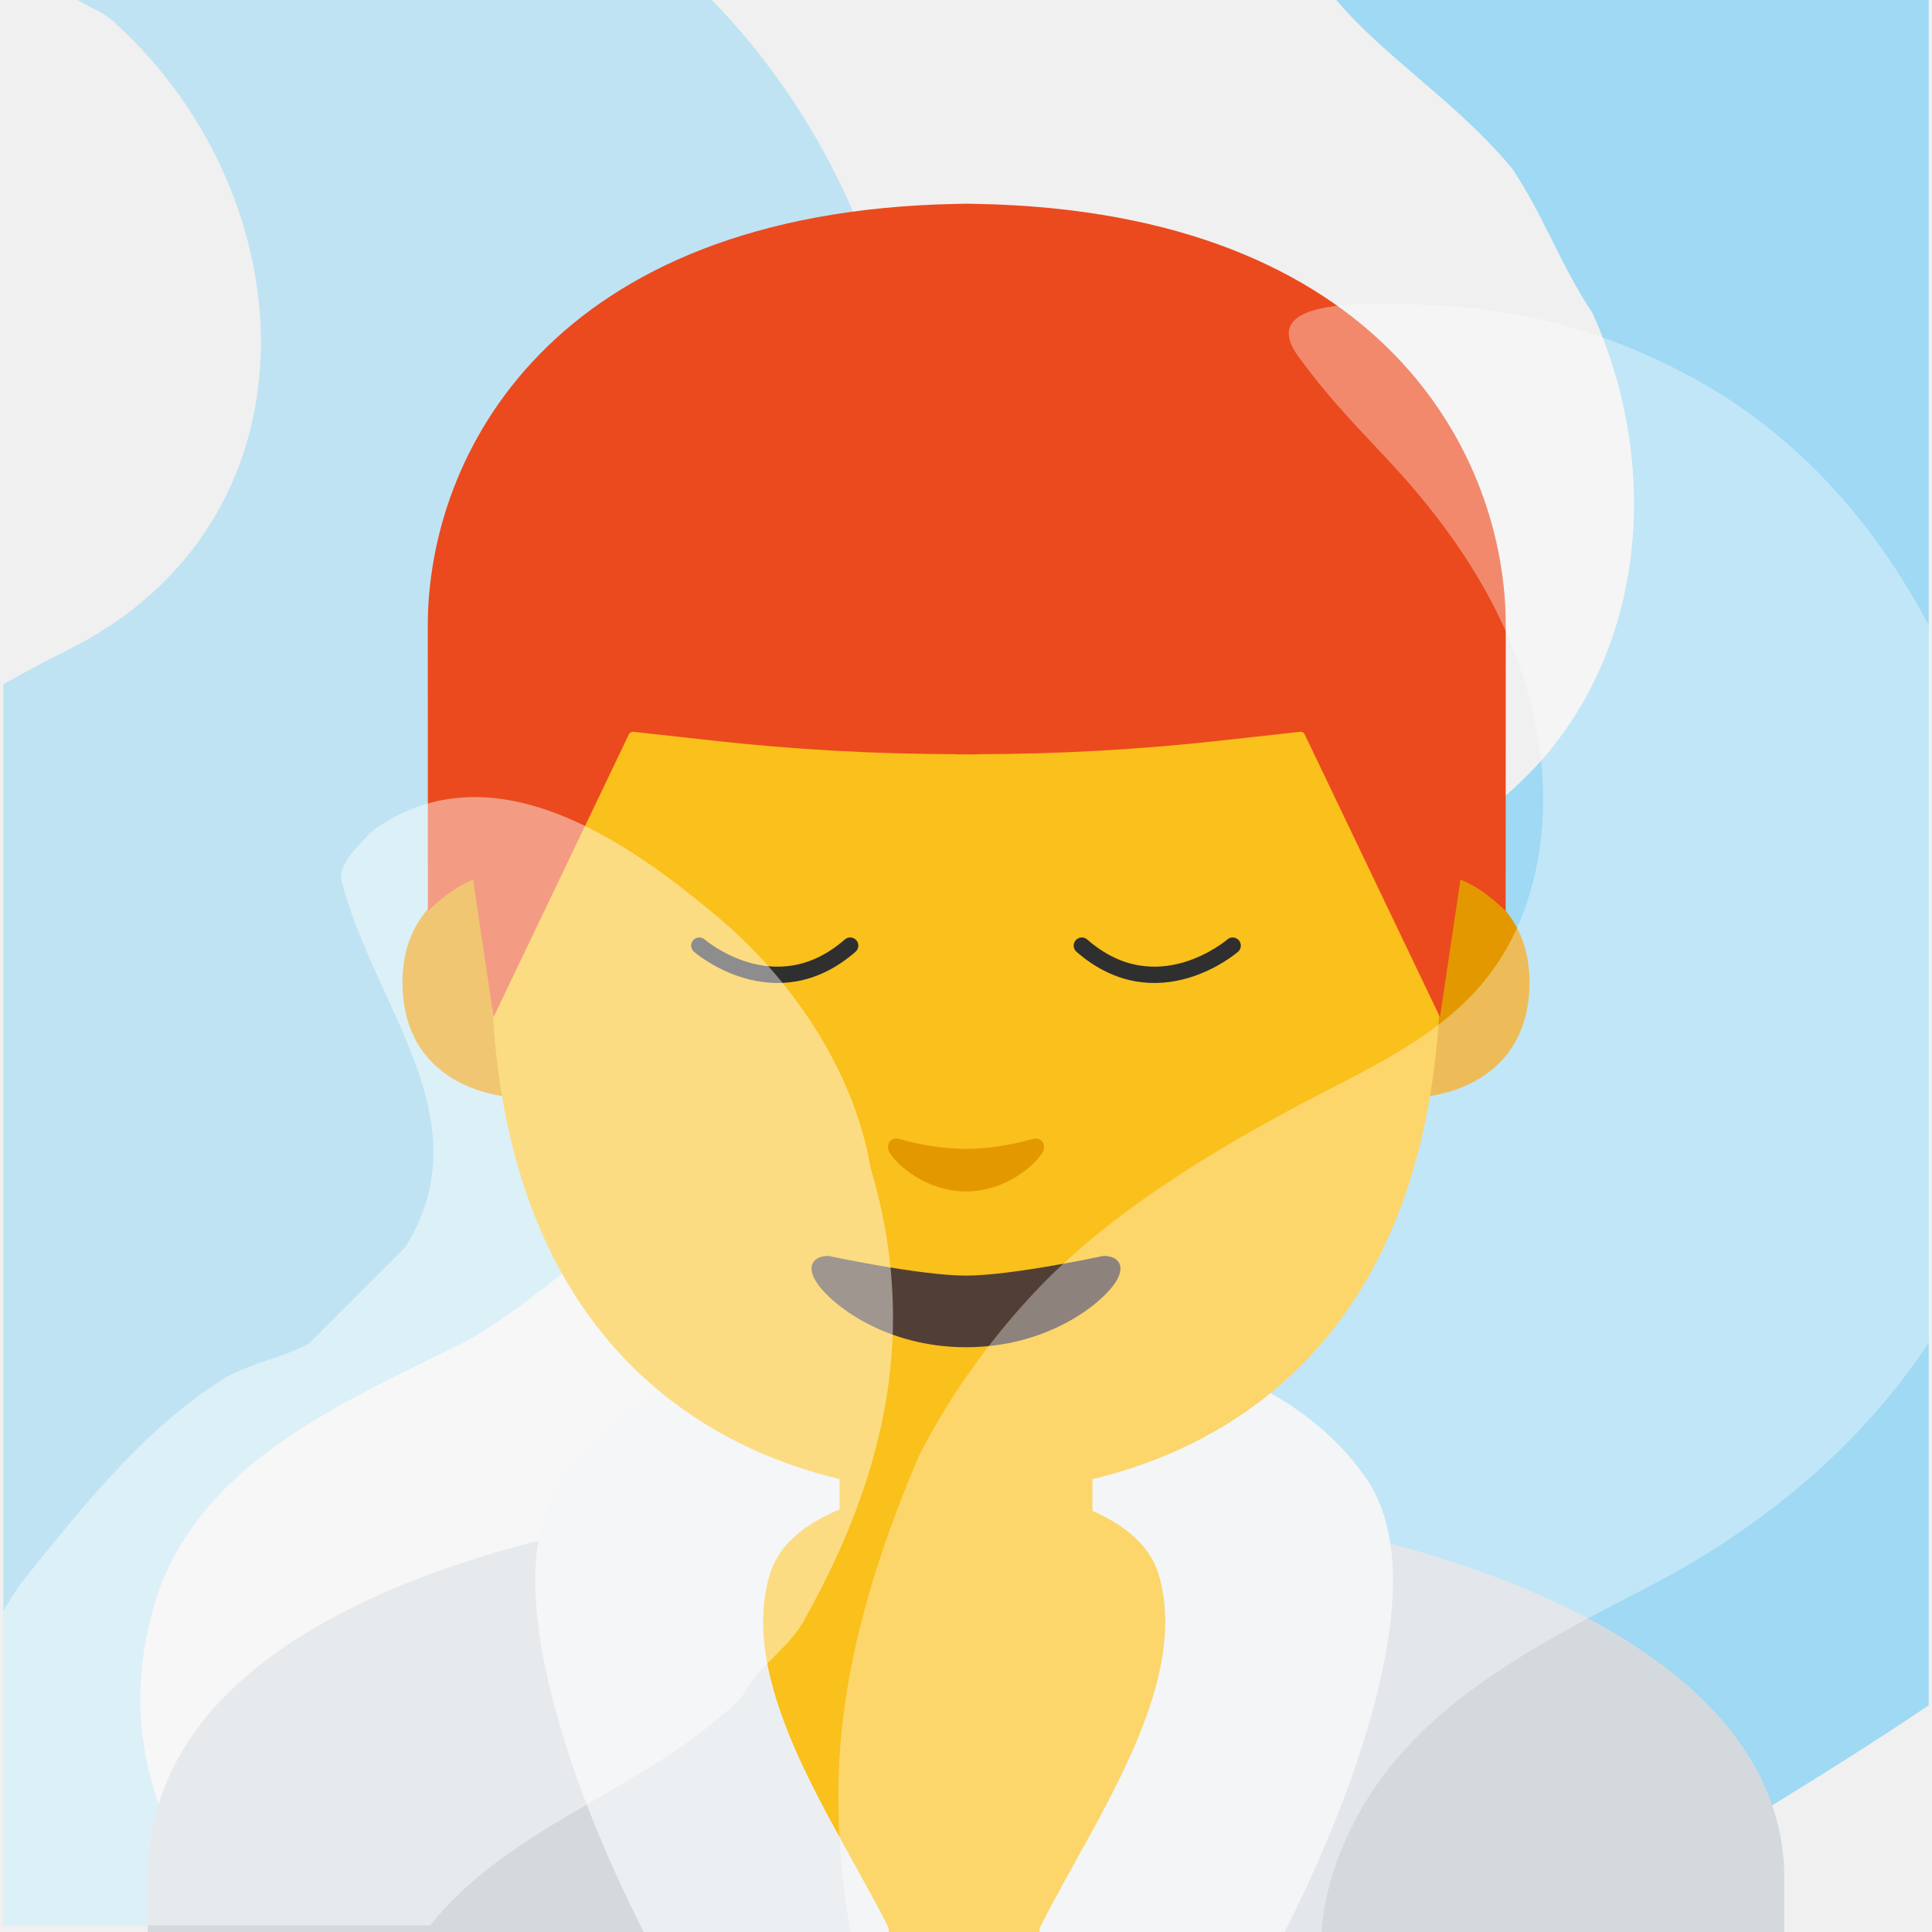
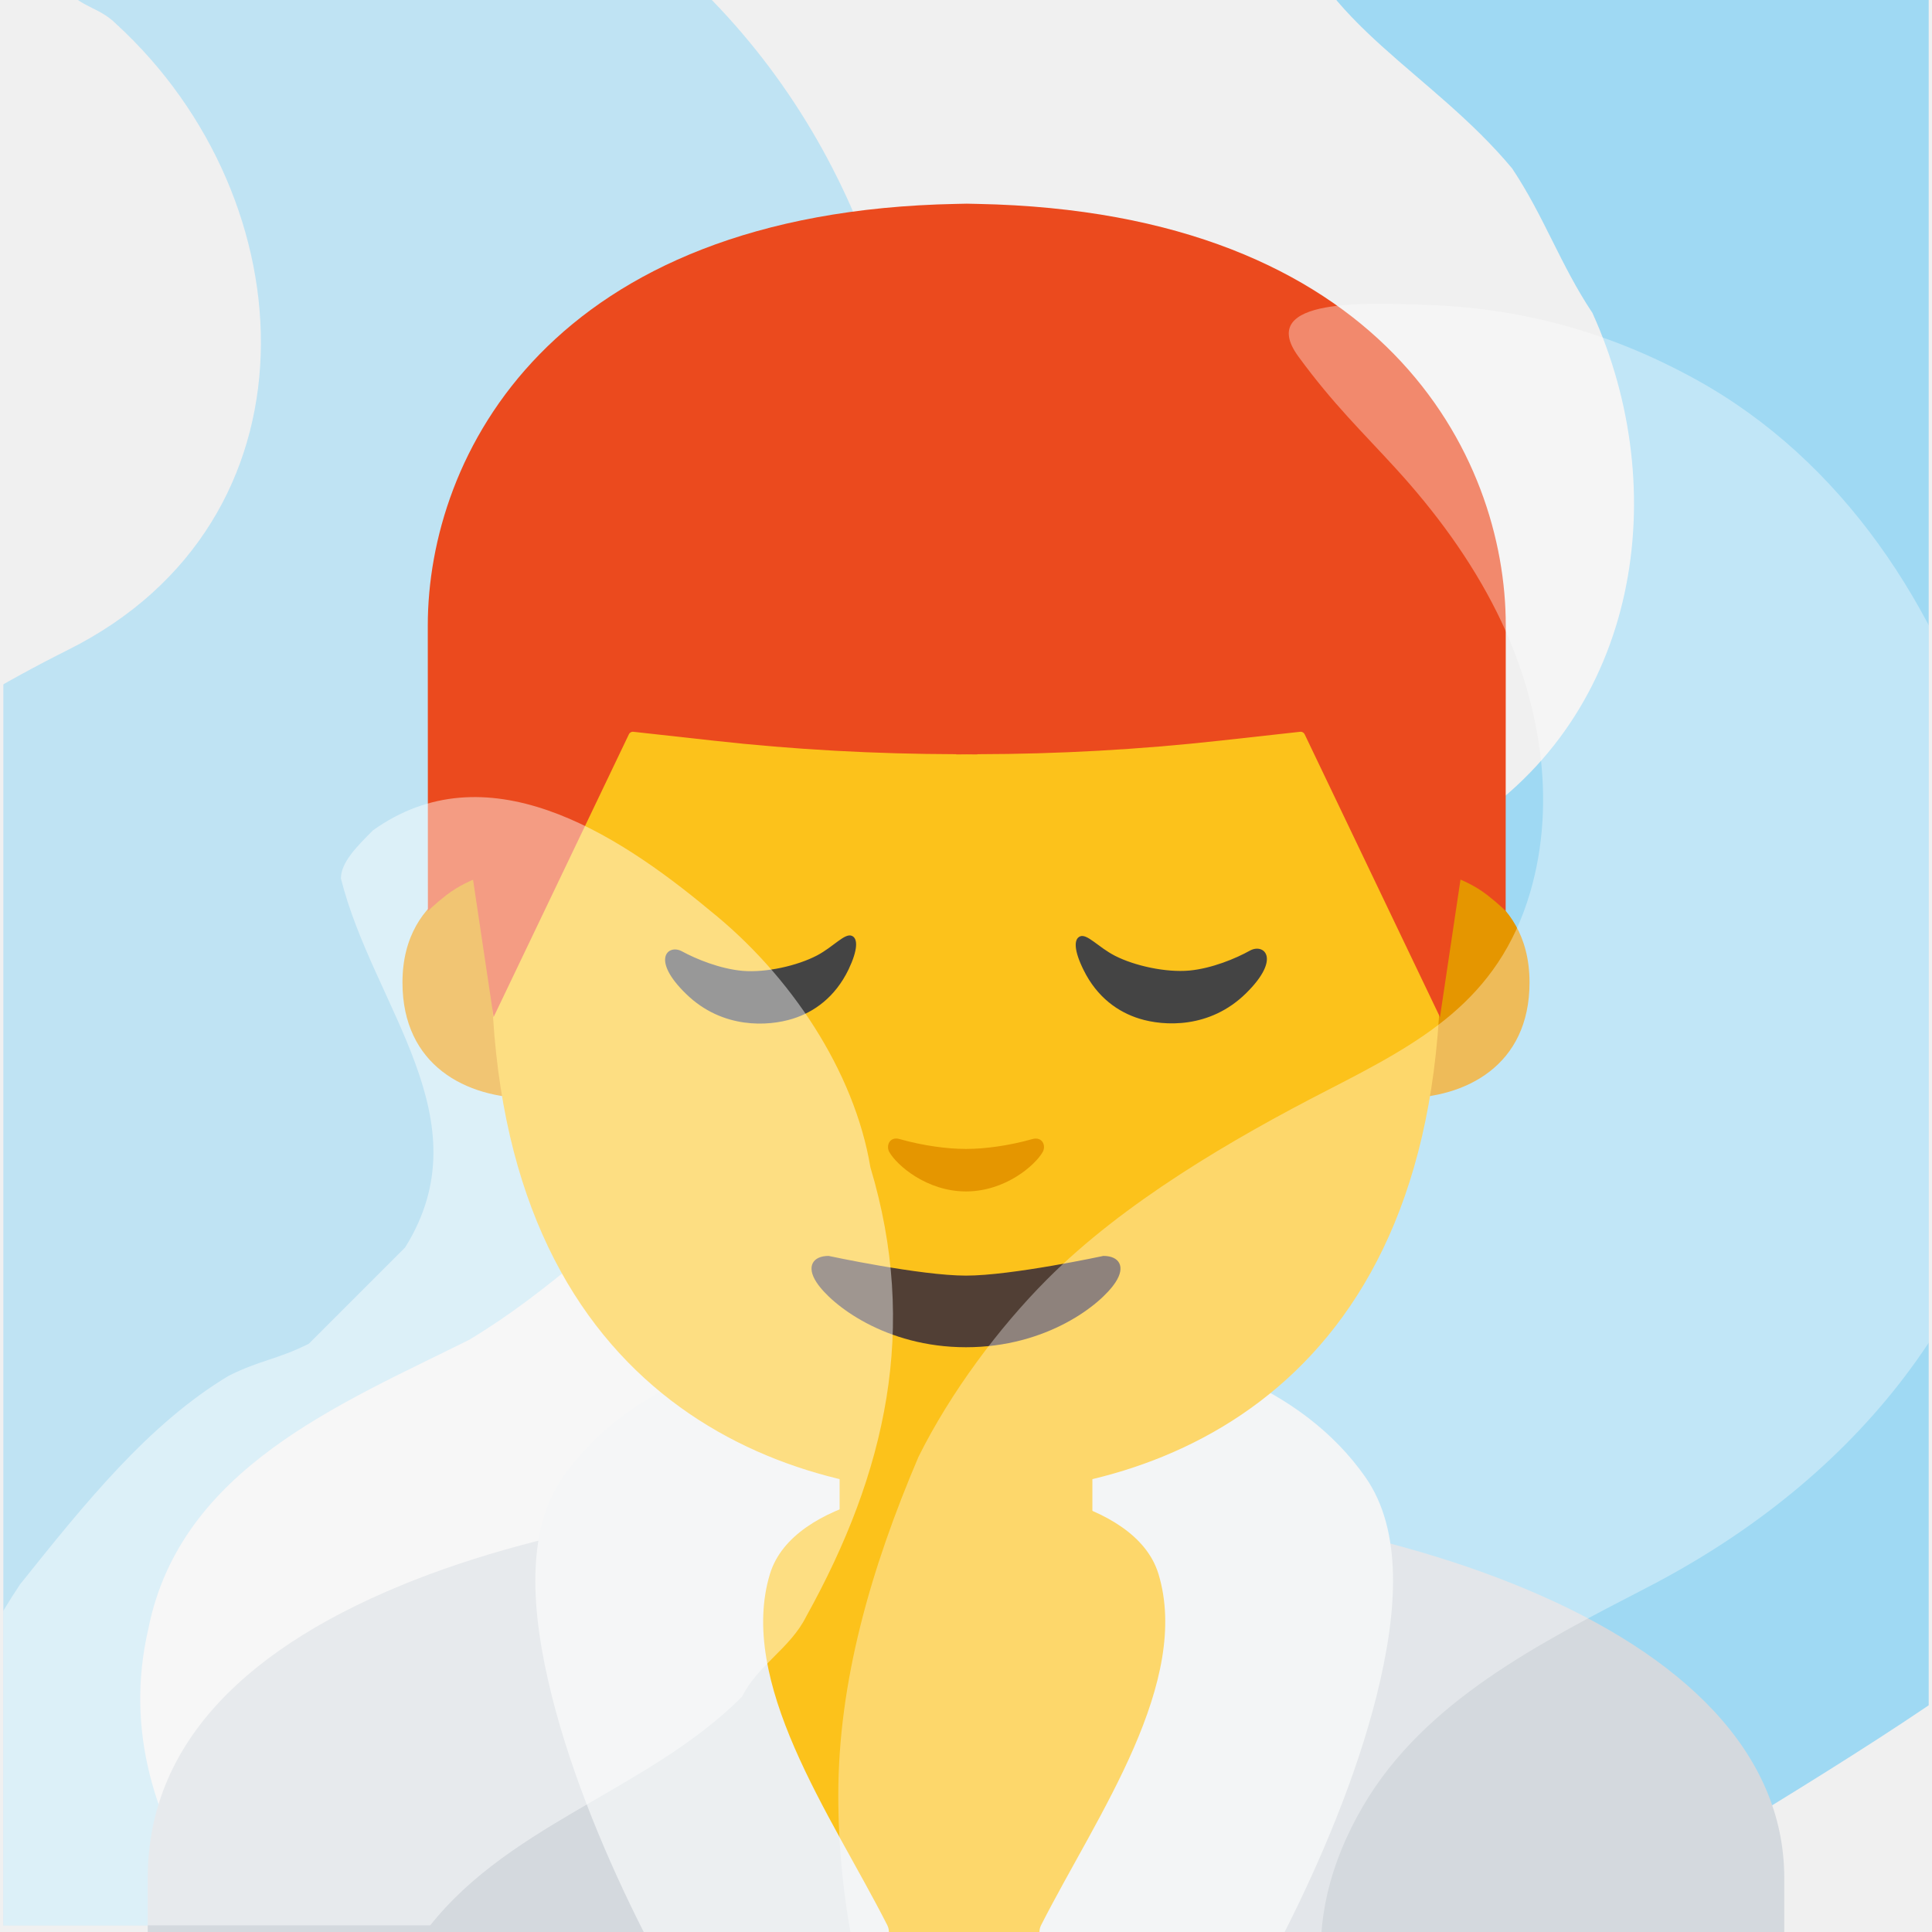
- <svg xmlns="http://www.w3.org/2000/svg" xmlns:xlink="http://www.w3.org/1999/xlink" width="128" height="128">
-   <defs>
+ <svg xmlns="http://www.w3.org/2000/svg" xmlns:xlink="http://www.w3.org/1999/xlink" width="128" height="128" version="1.1" id="svg14">
+   <defs id="defs1">
    <path id="a" d="M4 4h120v120H4z" />
    <clipPath id="c">
-       <use xlink:href="#a" width="100%" height="100%" overflow="visible" />
+       <use xlink:href="#a" width="100%" height="100%" overflow="visible" id="use1" />
    </clipPath>
    <path d="M12 121.06V132h104v-10.94c0-16.79-26.35-25.09-52-25.06-25.49.03-52 7.28-52 25.06z" id="b" />
  </defs>
-   <g clip-path="url(#c)" transform="matrix(1.063 0 0 1.063 -4.031 -4.252)" opacity=".45" stroke-width=".941">
-     <path d="M18.04 143.5c-11-1-23-1-32-10-5-5-9-11-11-18-2-8-4-16-3-24 1-7 3-14 6-21 2-4 5-8 8-11 7-6 14-11 22-15 16-8 15-28 3-39-1-1-2-1-3-2-1-2-3-5-2-6 2-10 15-3 23-4 5 0 10 3 14 6 12 9 18 23 18 38-1 7-1 15-4 22l-6 12c-1 2-2 3-4 5-5 4-9 8-14 11-8 4-18 8-20 18-3 13 8 22 14 32v3c-2 2-5 4-9 3z" fill="#83d3f7" />
+   <g clip-path="url(#c)" transform="matrix(1.063 0 0 1.063 -4.031 -4.252)" opacity=".45" stroke-width=".941" id="g1">
+     <path d="M18.04 143.5c-11-1-23-1-32-10-5-5-9-11-11-18-2-8-4-16-3-24 1-7 3-14 6-21 2-4 5-8 8-11 7-6 14-11 22-15 16-8 15-28 3-39-1-1-2-1-3-2-1-2-3-5-2-6 2-10 15-3 23-4 5 0 10 3 14 6 12 9 18 23 18 38-1 7-1 15-4 22l-6 12c-1 2-2 3-4 5-5 4-9 8-14 11-8 4-18 8-20 18-3 13 8 22 14 32v3c-2 2-5 4-9 3z" fill="#83d3f7" id="path1" />
  </g>
-   <g clip-path="url(#c)" transform="matrix(1.063 0 0 1.063 -4.031 -4.252)" opacity=".45" stroke-width=".941">
-     <path d="M93.04-6.5c10 0 20 2 30 2 27 9 35 41 33 67-1 5-2 10-4 15-1 2-2 5-3 7-10 19-29 28-46 39-16 16-2 39 13 51 1 1 3 4 2 6-11 7-25 1-37 1-3 0-6-2-9-3-8-4-13-10-18-18-4-7-6-14-8-22-2-11-1-21 1-32 2-5 3-9 5-14 3-6 7-11 12-16 9-9 20-14 31-21s13-21 8-32c-2-3-3-6-5-9-5-6-12-9-14-16-1-3 5-5 9-5z" fill="#3bbcf7" />
+   <g clip-path="url(#c)" transform="matrix(1.063 0 0 1.063 -4.031 -4.252)" opacity=".45" stroke-width=".941" id="g2">
+     <path d="M93.04-6.5c10 0 20 2 30 2 27 9 35 41 33 67-1 5-2 10-4 15-1 2-2 5-3 7-10 19-29 28-46 39-16 16-2 39 13 51 1 1 3 4 2 6-11 7-25 1-37 1-3 0-6-2-9-3-8-4-13-10-18-18-4-7-6-14-8-22-2-11-1-21 1-32 2-5 3-9 5-14 3-6 7-11 12-16 9-9 20-14 31-21s13-21 8-32c-2-3-3-6-5-9-5-6-12-9-14-16-1-3 5-5 9-5z" fill="#3bbcf7" id="path2" />
  </g>
-   <path d="M64 98.857c-14.489.022-27.776 2.201-37.396 6.166-11.162 4.593-16.817 11.12-16.817 19.41V128H118.213v-3.566c0-16.796-27.202-25.577-54.074-25.577H64z" fill="#d4d9de" />
-   <path d="M64.043 98.688c-8.738 0-15.33 2.382-19.592 7.091-4.103 4.54-5.176 10.459-4.814 14.551L42.8 128h39.444l6.109-7.52c.403-4.113-.638-10.152-4.784-14.734-4.241-4.677-10.81-7.058-19.527-7.058z" fill="#fac01b" />
-   <path style="line-height:normal;font-variant-ligatures:normal;font-variant-position:normal;font-variant-caps:normal;font-variant-numeric:normal;font-variant-alternates:normal;font-variant-east-asian:normal;font-feature-settings:normal;text-indent:0;text-align:start;text-decoration-line:none;text-decoration-style:solid;text-decoration-color:#000;text-transform:none;text-orientation:mixed;shape-padding:0;isolation:auto;mix-blend-mode:normal" d="M58.465 88.645c-9.019.168-16.98 3.248-21.153 9.2-2.502 3.564-2.152 8.903-.761 14.48 1.348 5.404 3.765 11.075 6.097 15.675h16.245a1 1 0 0 0-.108-.453c-1.856-3.654-4.384-7.702-6.139-11.742-1.755-4.04-2.7-8.006-1.638-11.516.78-2.582 3.575-4.093 6.353-4.89a22.151 22.151 0 0 1 3.713-.715c.44-.046.773-.063 1.024-.07a1 1 0 0 0 .422.05h.003c.081-.01.148-.018.23-.035.043-.009.086-.018.161-.043.016-.006.072-.056.092-.06.31-.06.6-.145.873-.243.274.098.563.183.875.242.02.005.076.055.092.06.074.026.118.035.16.044.083.017.15.026.23.035h.004a1 1 0 0 0 .422-.05c.251.007.583.024 1.024.07a22.17 22.17 0 0 1 3.714.714c2.78.798 5.574 2.309 6.354 4.891 1.062 3.51.117 7.475-1.639 11.516-1.755 4.04-4.284 8.088-6.14 11.742a1 1 0 0 0-.108.453h16.244c2.332-4.6 4.75-10.271 6.098-15.676 1.391-5.576 1.743-10.915-.76-14.478-4.173-5.953-12.135-9.033-21.154-9.201a43.295 43.295 0 0 0-3.928.107 1 1 0 0 0-.676.334s-.357.407-.812 1.012a19.617 19.617 0 0 0-.81-1.012 1 1 0 0 0-.676-.334 43.295 43.295 0 0 0-3.928-.107z" color="#000" font-weight="400" font-family="sans-serif" white-space="normal" overflow="visible" fill="#eceff1" stroke-width="2" stroke-linecap="round" stroke-linejoin="round" stroke-miterlimit="10" />
-   <g clip-path="url(#c)">
-     <defs>
+   <path d="M64 98.857c-14.489.022-27.776 2.201-37.396 6.166-11.162 4.593-16.817 11.12-16.817 19.41V128H118.213v-3.566c0-16.796-27.202-25.577-54.074-25.577H64z" fill="#d4d9de" id="path3" />
+   <path d="M64.043 98.688c-8.738 0-15.33 2.382-19.592 7.091-4.103 4.54-5.176 10.459-4.814 14.551L42.8 128h39.444l6.109-7.52c.403-4.113-.638-10.152-4.784-14.734-4.241-4.677-10.81-7.058-19.527-7.058z" fill="#fcc21b" id="path4" />
+   <path style="line-height:normal;font-variant-ligatures:normal;font-variant-position:normal;font-variant-caps:normal;font-variant-numeric:normal;font-variant-alternates:normal;font-variant-east-asian:normal;font-feature-settings:normal;text-indent:0;text-align:start;text-decoration-line:none;text-decoration-style:solid;text-decoration-color:#000;text-transform:none;text-orientation:mixed;shape-padding:0;isolation:auto;mix-blend-mode:normal" d="M58.465 88.645c-9.019.168-16.98 3.248-21.153 9.2-2.502 3.564-2.152 8.903-.761 14.48 1.348 5.404 3.765 11.075 6.097 15.675h16.245a1 1 0 0 0-.108-.453c-1.856-3.654-4.384-7.702-6.139-11.742-1.755-4.04-2.7-8.006-1.638-11.516.78-2.582 3.575-4.093 6.353-4.89a22.151 22.151 0 0 1 3.713-.715c.44-.046.773-.063 1.024-.07a1 1 0 0 0 .422.05h.003c.081-.01.148-.018.23-.035.043-.009.086-.018.161-.043.016-.006.072-.056.092-.06.31-.06.6-.145.873-.243.274.098.563.183.875.242.02.005.076.055.092.06.074.026.118.035.16.044.083.017.15.026.23.035h.004a1 1 0 0 0 .422-.05c.251.007.583.024 1.024.07a22.17 22.17 0 0 1 3.714.714c2.78.798 5.574 2.309 6.354 4.891 1.062 3.51.117 7.475-1.639 11.516-1.755 4.04-4.284 8.088-6.14 11.742a1 1 0 0 0-.108.453h16.244c2.332-4.6 4.75-10.271 6.098-15.676 1.391-5.576 1.743-10.915-.76-14.478-4.173-5.953-12.135-9.033-21.154-9.201a43.295 43.295 0 0 0-3.928.107 1 1 0 0 0-.676.334s-.357.407-.812 1.012a19.617 19.617 0 0 0-.81-1.012 1 1 0 0 0-.676-.334 43.295 43.295 0 0 0-3.928-.107z" color="#000" font-weight="400" font-family="sans-serif" white-space="normal" overflow="visible" fill="#eceff1" stroke-width="2" stroke-linecap="round" stroke-linejoin="round" stroke-miterlimit="10" id="path5" />
+   <g clip-path="url(#c)" id="g5">
+     <defs id="defs5">
      <path id="d" d="M64 4.03h-.04c-45.43.24-36.12 52.14-36.12 52.14s5.1 8.99 5.1 8.81c-.03-1.41.46-6.89.46-6.89l-2.68-2.92s3.89-25.44 6.79-24.91c4.45.81 26.54 2 26.57 2 7.83 0 14.92-.36 19.37-1.17 2.9-.53 9.64 1.7 10.68 4.45 1.33 3.54 3.13 19.71 3.13 19.71l-2.68 2.83s.49 5.51.46 6.89c0 .18 5.1-8.81 5.1-8.81S109.44 4.27 64 4.03z" />
    </defs>
  </g>
-   <path d="M63.143 108.819c-4.147 0-7.516-3.19-7.516-7.137v-8.93h16.746v8.93c0 3.927-3.37 7.137-7.516 7.137z" fill="#fac01b" />
-   <g stroke-width="1.36" fill="#e49800">
-     <path d="M95.549 57.857s5.786 1 5.786 7.235c0 5.5-4.22 7.668-8.44 7.668V57.857zM32.451 57.857s-5.786 1-5.786 7.235c0 5.5 4.22 7.668 8.44 7.668V57.857z" />
+   <path d="M63.143 108.819c-4.147 0-7.516-3.19-7.516-7.137v-8.93h16.746v8.93c0 3.927-3.37 7.137-7.516 7.137z" fill="#fcc21b" id="path6" />
+   <g stroke-width="1.36" fill="#e59600" id="g7">
+     <path d="M95.549 57.857s5.786 1 5.786 7.235c0 5.5-4.22 7.668-8.44 7.668V57.857zM32.451 57.857s-5.786 1-5.786 7.235c0 5.5 4.22 7.668 8.44 7.668V57.857z" id="path7" />
  </g>
-   <path d="M64 17.06c-24.931 0-31.453 19.329-31.453 46.48 0 28.152 18.094 35.431 31.453 35.431 13.16 0 31.453-7.073 31.453-35.43C95.453 36.38 88.93 17.06 64 17.06z" fill="#fac01b" />
-   <path d="M73.102 83.208S67.034 84.513 64 84.513c-3.034 0-9.102-1.305-9.102-1.305-1.044 0-1.493.698-.801 1.75.963 1.47 4.55 4.3 9.903 4.3 5.352 0 8.94-2.83 9.903-4.3.692-1.052.243-1.75-.8-1.75z" fill="#513f35" />
-   <path d="M68.397 75.466c-1.552.441-3.154.654-4.397.654-1.243 0-2.845-.213-4.397-.654-.661-.191-.919.441-.683.86.492.868 2.47 2.61 5.08 2.61s4.588-1.742 5.08-2.61c.243-.419-.022-1.044-.683-.86z" fill="#e49800" />
-   <path d="M64.75 13.509s-.485-.015-.699-.015c-.213 0-.698.015-.698.015-26.902.522-35.011 16.704-35.011 27.93 0 10.911.007 18.925.007 18.925s.426-.44 1.22-1.058c.846-.655 1.772-1.022 1.772-1.022l1.36 9.102 8.963-18.734a.291.291 0 0 1 .301-.169l5.316.588c5.338.596 10.705.883 16.072.897v.015c.235 0 .463-.007.699-.007.235 0 .463.007.698.007v-.015a148.741 148.741 0 0 0 16.072-.897l5.316-.588a.291.291 0 0 1 .301.17l8.963 18.733 1.36-9.11s.933.368 1.772 1.022c.794.618 1.22 1.06 1.22 1.06s.007-8.015.007-18.926c.008-11.22-8.102-27.401-35.011-27.923z" fill="#eb4a1e" />
-   <path d="M46.332 62.65s5.006 4.355 9.994 0M81.668 62.65s-5.006 4.355-9.994 0" fill="none" fill-rule="evenodd" stroke="#2f2f2f" stroke-width="1.08" stroke-linecap="round" stroke-linejoin="round" />
-   <g clip-path="url(#c)" transform="matrix(1.063 0 0 1.06736 -4.031 -4.352)" opacity=".35" stroke-width=".939">
-     <path d="M97.04 156.5c-8-1-17 1-24-5-11-9-17-22-17-36 0-7 2-14 5-21 2-4 5-8 8-11 4.79-4.79 11.53-8.71 17.52-11.77 5.74-2.94 10.61-5.51 12.6-12.26 1.69-5.73.6-12.03-2.07-17.38-1.64-3.28-3.84-6.25-6.32-8.95-2.05-2.24-3.89-3.98-6.06-6.94-2.72-3.72 4.61-3.29 7.66-3.21 6.14.17 11.67 1.66 17.08 4.62 9.22 5.05 15.16 14.19 18.15 24.07 1.93 6.37 2.79 13.15 2.44 19.81-2.04 14.29-11.23 24.77-23.6 31.13-6.69 3.45-13.86 7.05-17.68 13.54-8.82 14.97 6.52 26.47 14.27 37.33 0 0-1 1-1 2-.99 1.01-2.99 1.01-4.99 1.01z" fill="#fff" />
+   <path d="M64 17.06c-24.931 0-31.453 19.329-31.453 46.48 0 28.152 18.094 35.431 31.453 35.431 13.16 0 31.453-7.073 31.453-35.43C95.453 36.38 88.93 17.06 64 17.06z" fill="#fcc21b" id="path8" />
+   <path d="M73.102 83.208S67.034 84.513 64 84.513c-3.034 0-9.102-1.305-9.102-1.305-1.044 0-1.493.698-.801 1.75.963 1.47 4.55 4.3 9.903 4.3 5.352 0 8.94-2.83 9.903-4.3.692-1.052.243-1.75-.8-1.75z" fill="#513f35" id="path9" />
+   <path d="M68.397 75.466c-1.552.441-3.154.654-4.397.654-1.243 0-2.845-.213-4.397-.654-.661-.191-.919.441-.683.86.492.868 2.47 2.61 5.08 2.61s4.588-1.742 5.08-2.61c.243-.419-.022-1.044-.683-.86z" fill="#e59600" id="path10" />
+   <path d="M64.75 13.509s-.485-.015-.699-.015c-.213 0-.698.015-.698.015-26.902.522-35.011 16.704-35.011 27.93 0 10.911.007 18.925.007 18.925s.426-.44 1.22-1.058c.846-.655 1.772-1.022 1.772-1.022l1.36 9.102 8.963-18.734a.291.291 0 0 1 .301-.169l5.316.588c5.338.596 10.705.883 16.072.897v.015c.235 0 .463-.007.699-.007.235 0 .463.007.698.007v-.015a148.741 148.741 0 0 0 16.072-.897l5.316-.588a.291.291 0 0 1 .301.17l8.963 18.733 1.36-9.11s.933.368 1.772 1.022c.794.618 1.22 1.06 1.22 1.06s.007-8.015.007-18.926c.008-11.22-8.102-27.401-35.011-27.923z" fill="#6d4c41" id="path11" style="fill:#eb4a1e;fill-opacity:1" />
+   <g clip-path="url(#c)" transform="matrix(1.063 0 0 1.06736 -4.031 -4.352)" opacity=".35" stroke-width=".939" id="g13">
+     <path d="M97.04 156.5c-8-1-17 1-24-5-11-9-17-22-17-36 0-7 2-14 5-21 2-4 5-8 8-11 4.79-4.79 11.53-8.71 17.52-11.77 5.74-2.94 10.61-5.51 12.6-12.26 1.69-5.73.6-12.03-2.07-17.38-1.64-3.28-3.84-6.25-6.32-8.95-2.05-2.24-3.89-3.98-6.06-6.94-2.72-3.72 4.61-3.29 7.66-3.21 6.14.17 11.67 1.66 17.08 4.62 9.22 5.05 15.16 14.19 18.15 24.07 1.93 6.37 2.79 13.15 2.44 19.81-2.04 14.29-11.23 24.77-23.6 31.13-6.69 3.45-13.86 7.05-17.68 13.54-8.82 14.97 6.52 26.47 14.27 37.33 0 0-1 1-1 2-.99 1.01-2.99 1.01-4.99 1.01z" fill="#fff" id="path13" />
  </g>
-   <g clip-path="url(#c)" transform="matrix(1.063 0 0 1.063 -4.031 -4.252)" opacity=".45" stroke-width=".941">
-     <path d="M25.04 152.75c-12-2-22-11-24-23-3-9-2-18 4-27 4-5 8-10 13-13 2-1 3-1 5-2l6-6c5-8-2-15-4-23 0-1 1-2 2-3 7-5 15 0 21 5 5 4 9 10 10 16 3 10 1 19-4 28-1 2-3 3-4 5-6 6-15 8-20 15-4 7 0 14 3 20 2 5-3 10-8 8z" fill="#fff" />
+   <path d="m 56.438,62.002 c 0.41,0.17 0.4,0.93 -0.22,2.23 -0.89,1.84 -2.29,2.82 -3.69,3.26 -1.62,0.51 -4.66,0.7 -7.06,-1.63 -2.39,-2.31 -1.2,-3.34 -0.28,-2.83 0.94,0.51 2.52,1.16 4.02,1.29 1.55,0.13 3.62,-0.34 4.92,-1.02 1.1,-0.58 1.84,-1.5 2.31,-1.3 z m 15.11,0.04 c -0.41,0.18 -0.4,0.93 0.24,2.22 0.9,1.83 2.31,2.8 3.71,3.23 1.62,0.5 4.66,0.67 7.05,-1.68 2.37,-2.33 1.18,-3.34 0.26,-2.83 -0.93,0.52 -2.52,1.18 -4.01,1.32 -1.55,0.14 -3.62,-0.31 -4.93,-0.98 -1.11,-0.57 -1.85,-1.49 -2.32,-1.28 z" style="clip-rule:evenodd;fill:#444444;fill-rule:nonzero;stroke-linecap:round;stroke-linejoin:round;stroke-miterlimit:2" id="path6-0" />
+   <g clip-path="url(#c)" transform="matrix(1.063 0 0 1.063 -4.031 -4.252)" opacity=".45" stroke-width=".941" id="g14">
+     <path d="M25.04 152.75c-12-2-22-11-24-23-3-9-2-18 4-27 4-5 8-10 13-13 2-1 3-1 5-2l6-6c5-8-2-15-4-23 0-1 1-2 2-3 7-5 15 0 21 5 5 4 9 10 10 16 3 10 1 19-4 28-1 2-3 3-4 5-6 6-15 8-20 15-4 7 0 14 3 20 2 5-3 10-8 8z" fill="#fff" id="path14" />
  </g>
</svg>
